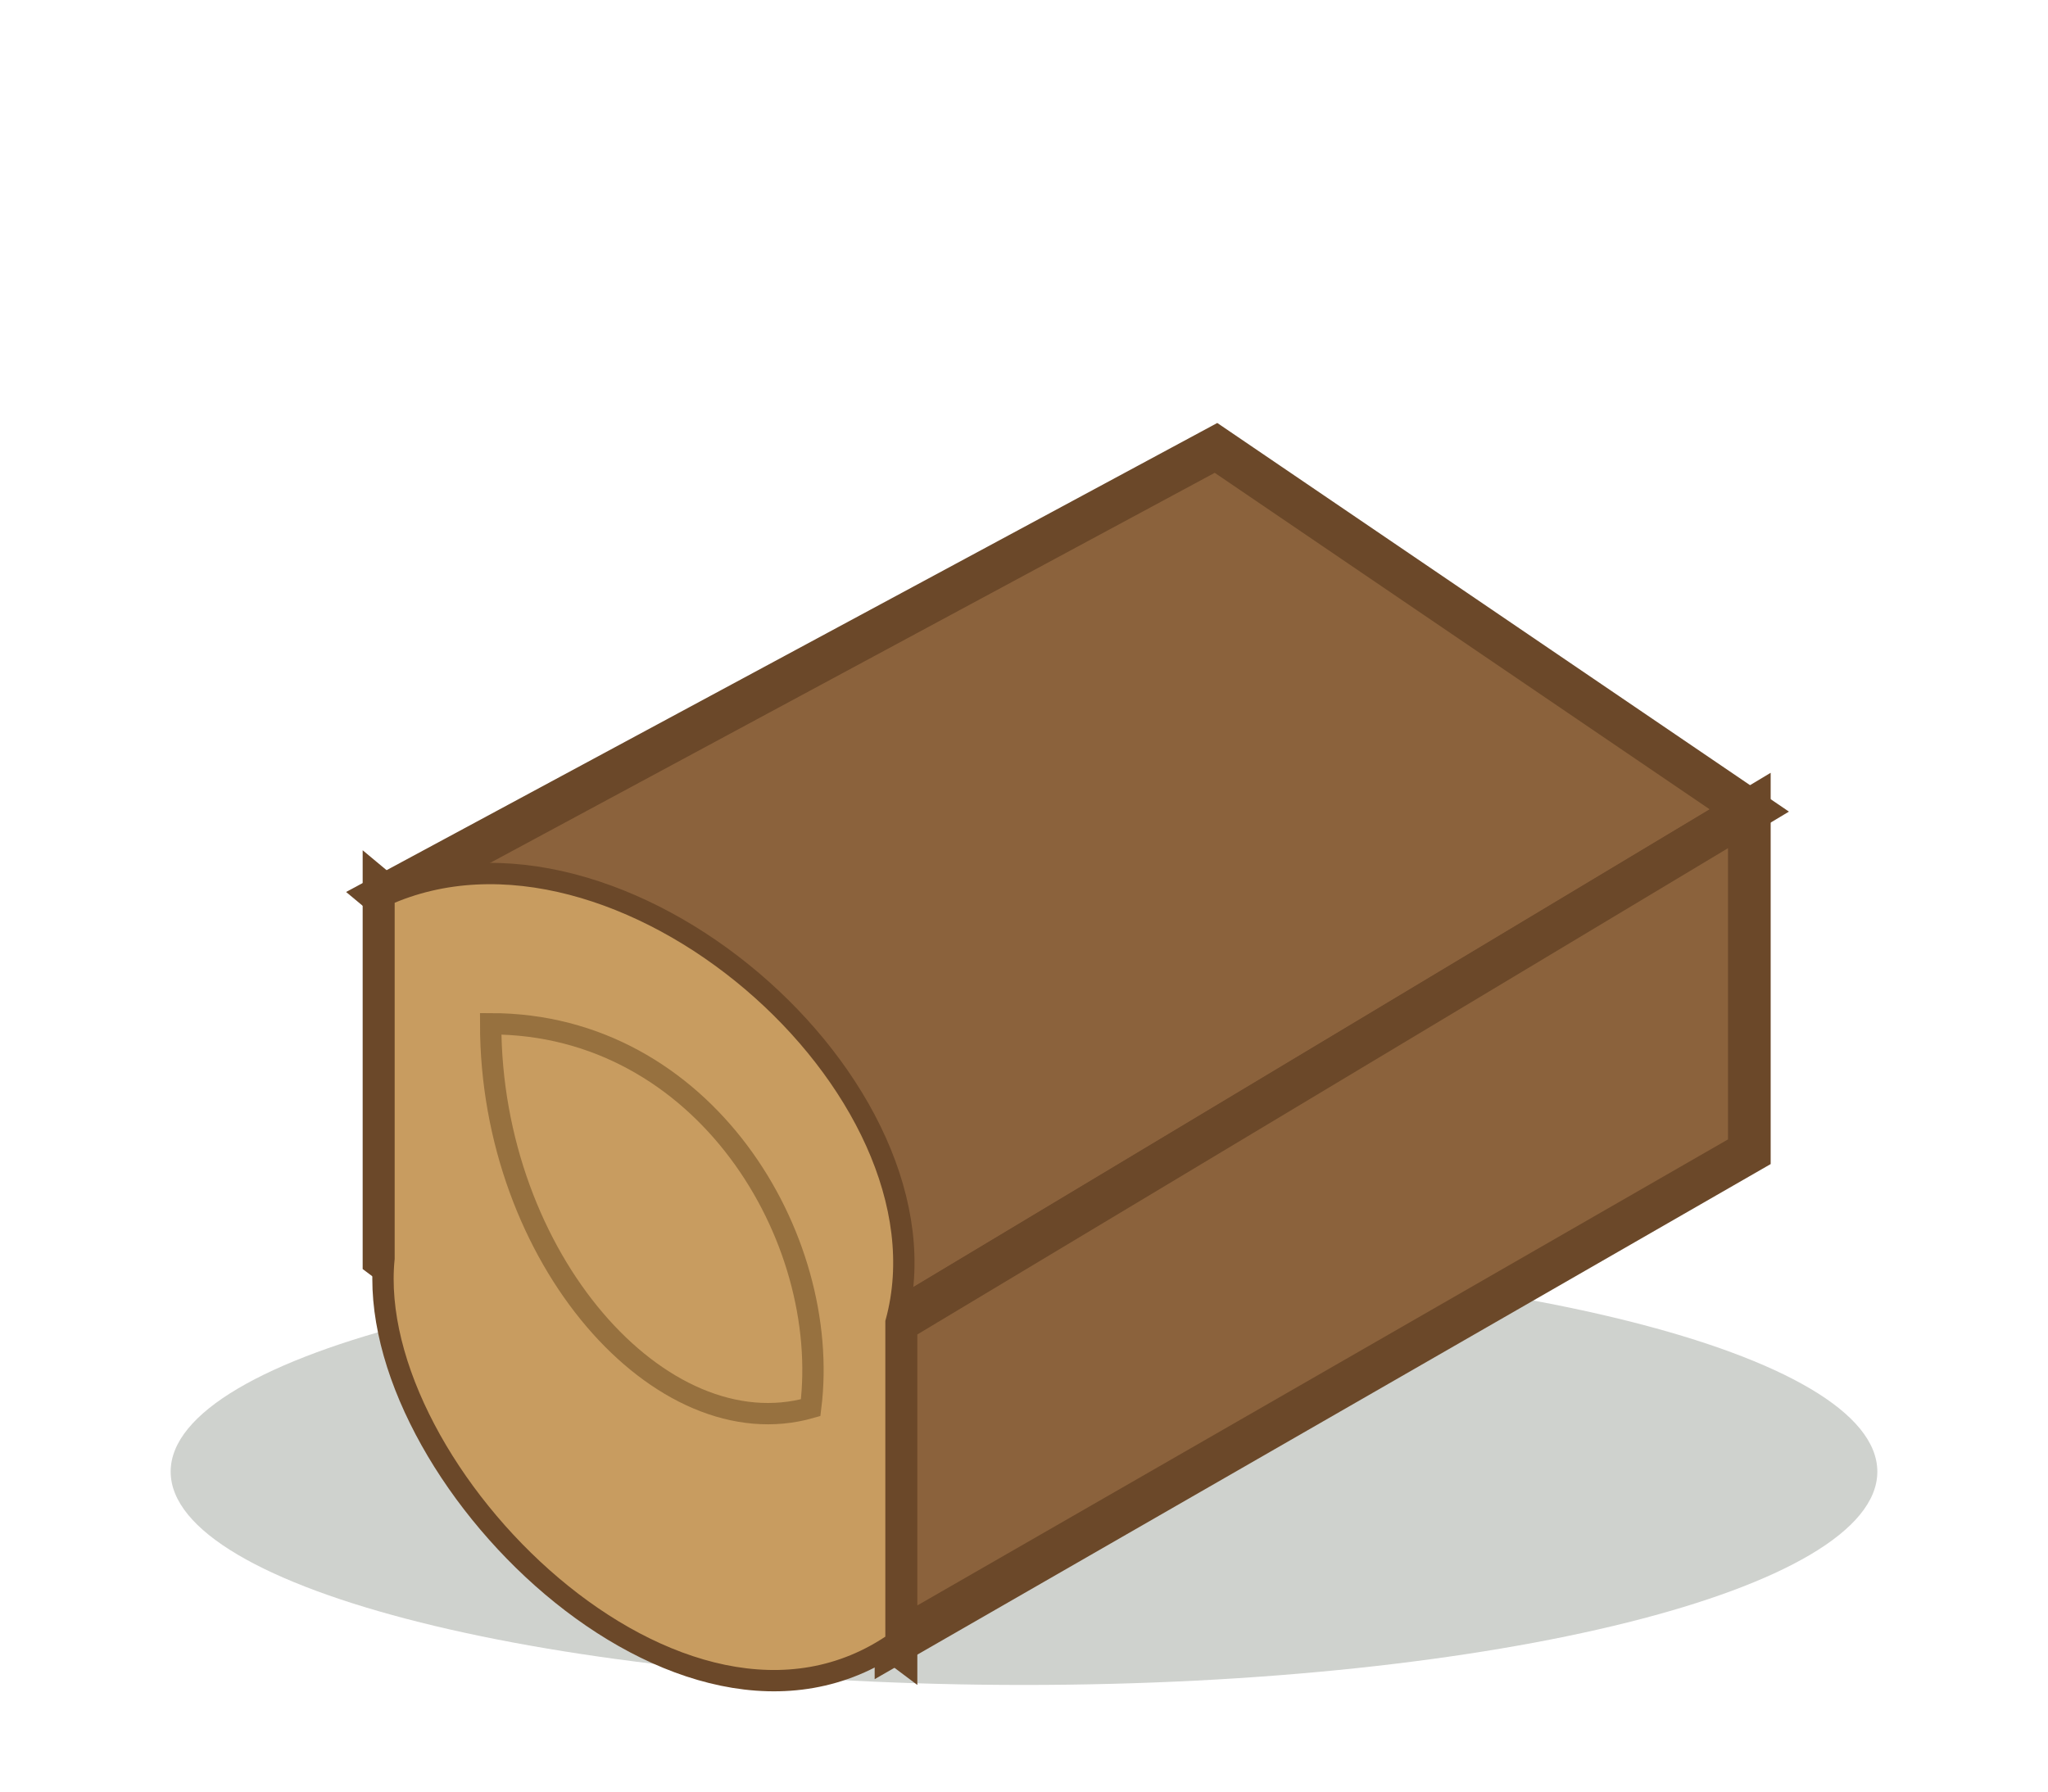
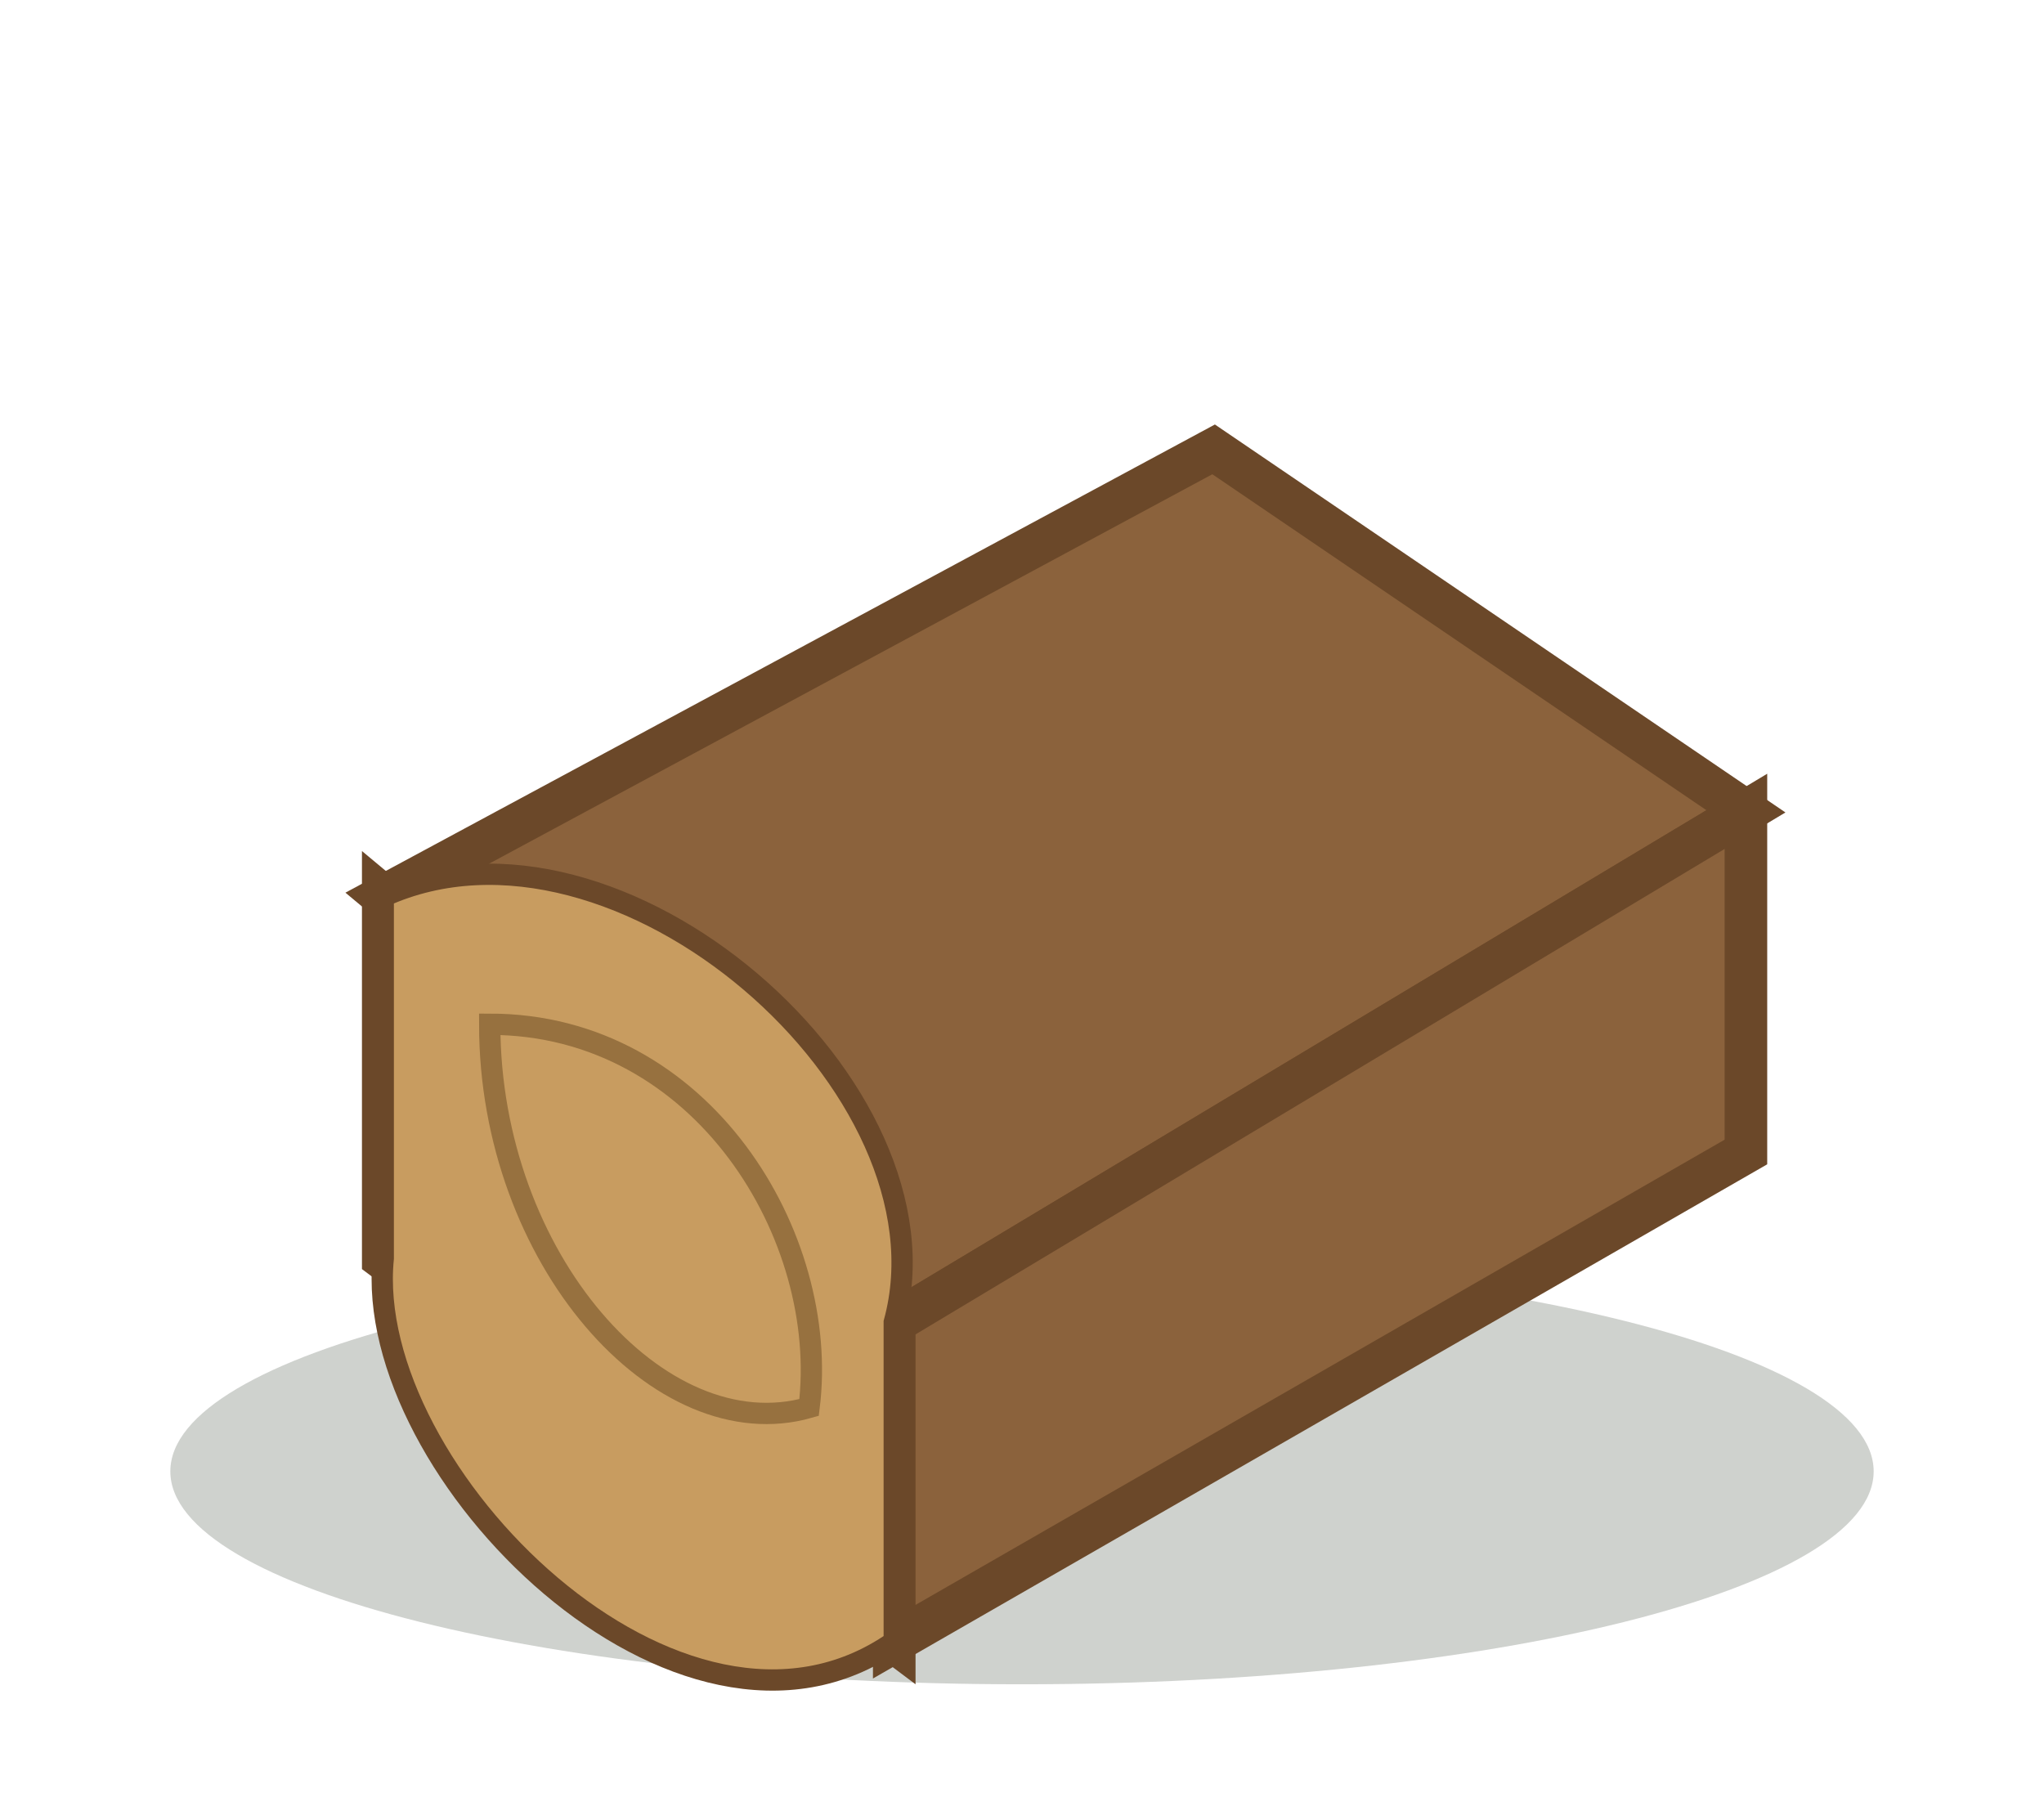
- <svg xmlns="http://www.w3.org/2000/svg" viewBox="0 0 96 84">
+ <svg xmlns="http://www.w3.org/2000/svg" viewBox="0 0 96 84" width="171" height="150">
  <ellipse fill="#263021" opacity=".22" cx="48" cy="69" rx="40" ry="10" />
  <g stroke="#6b4829" stroke-width="2" fill="#8b623c">
    <path d="m18 42 39-21 25 17-40 24z" />
    <path d="m18 42 24 20v15L18 59z" />
    <path d="m42 62 40-24v16L42 77z" />
  </g>
  <path fill="#c89c60" stroke="#6b4829" d="M18 42c11-5 27 9 24 20v15c-10 7-25-8-24-18z" />
  <path stroke="#97713f" fill="none" d="M23 48c10 0 16 10 15 18-7 2-15-7-15-18z" />
</svg>
